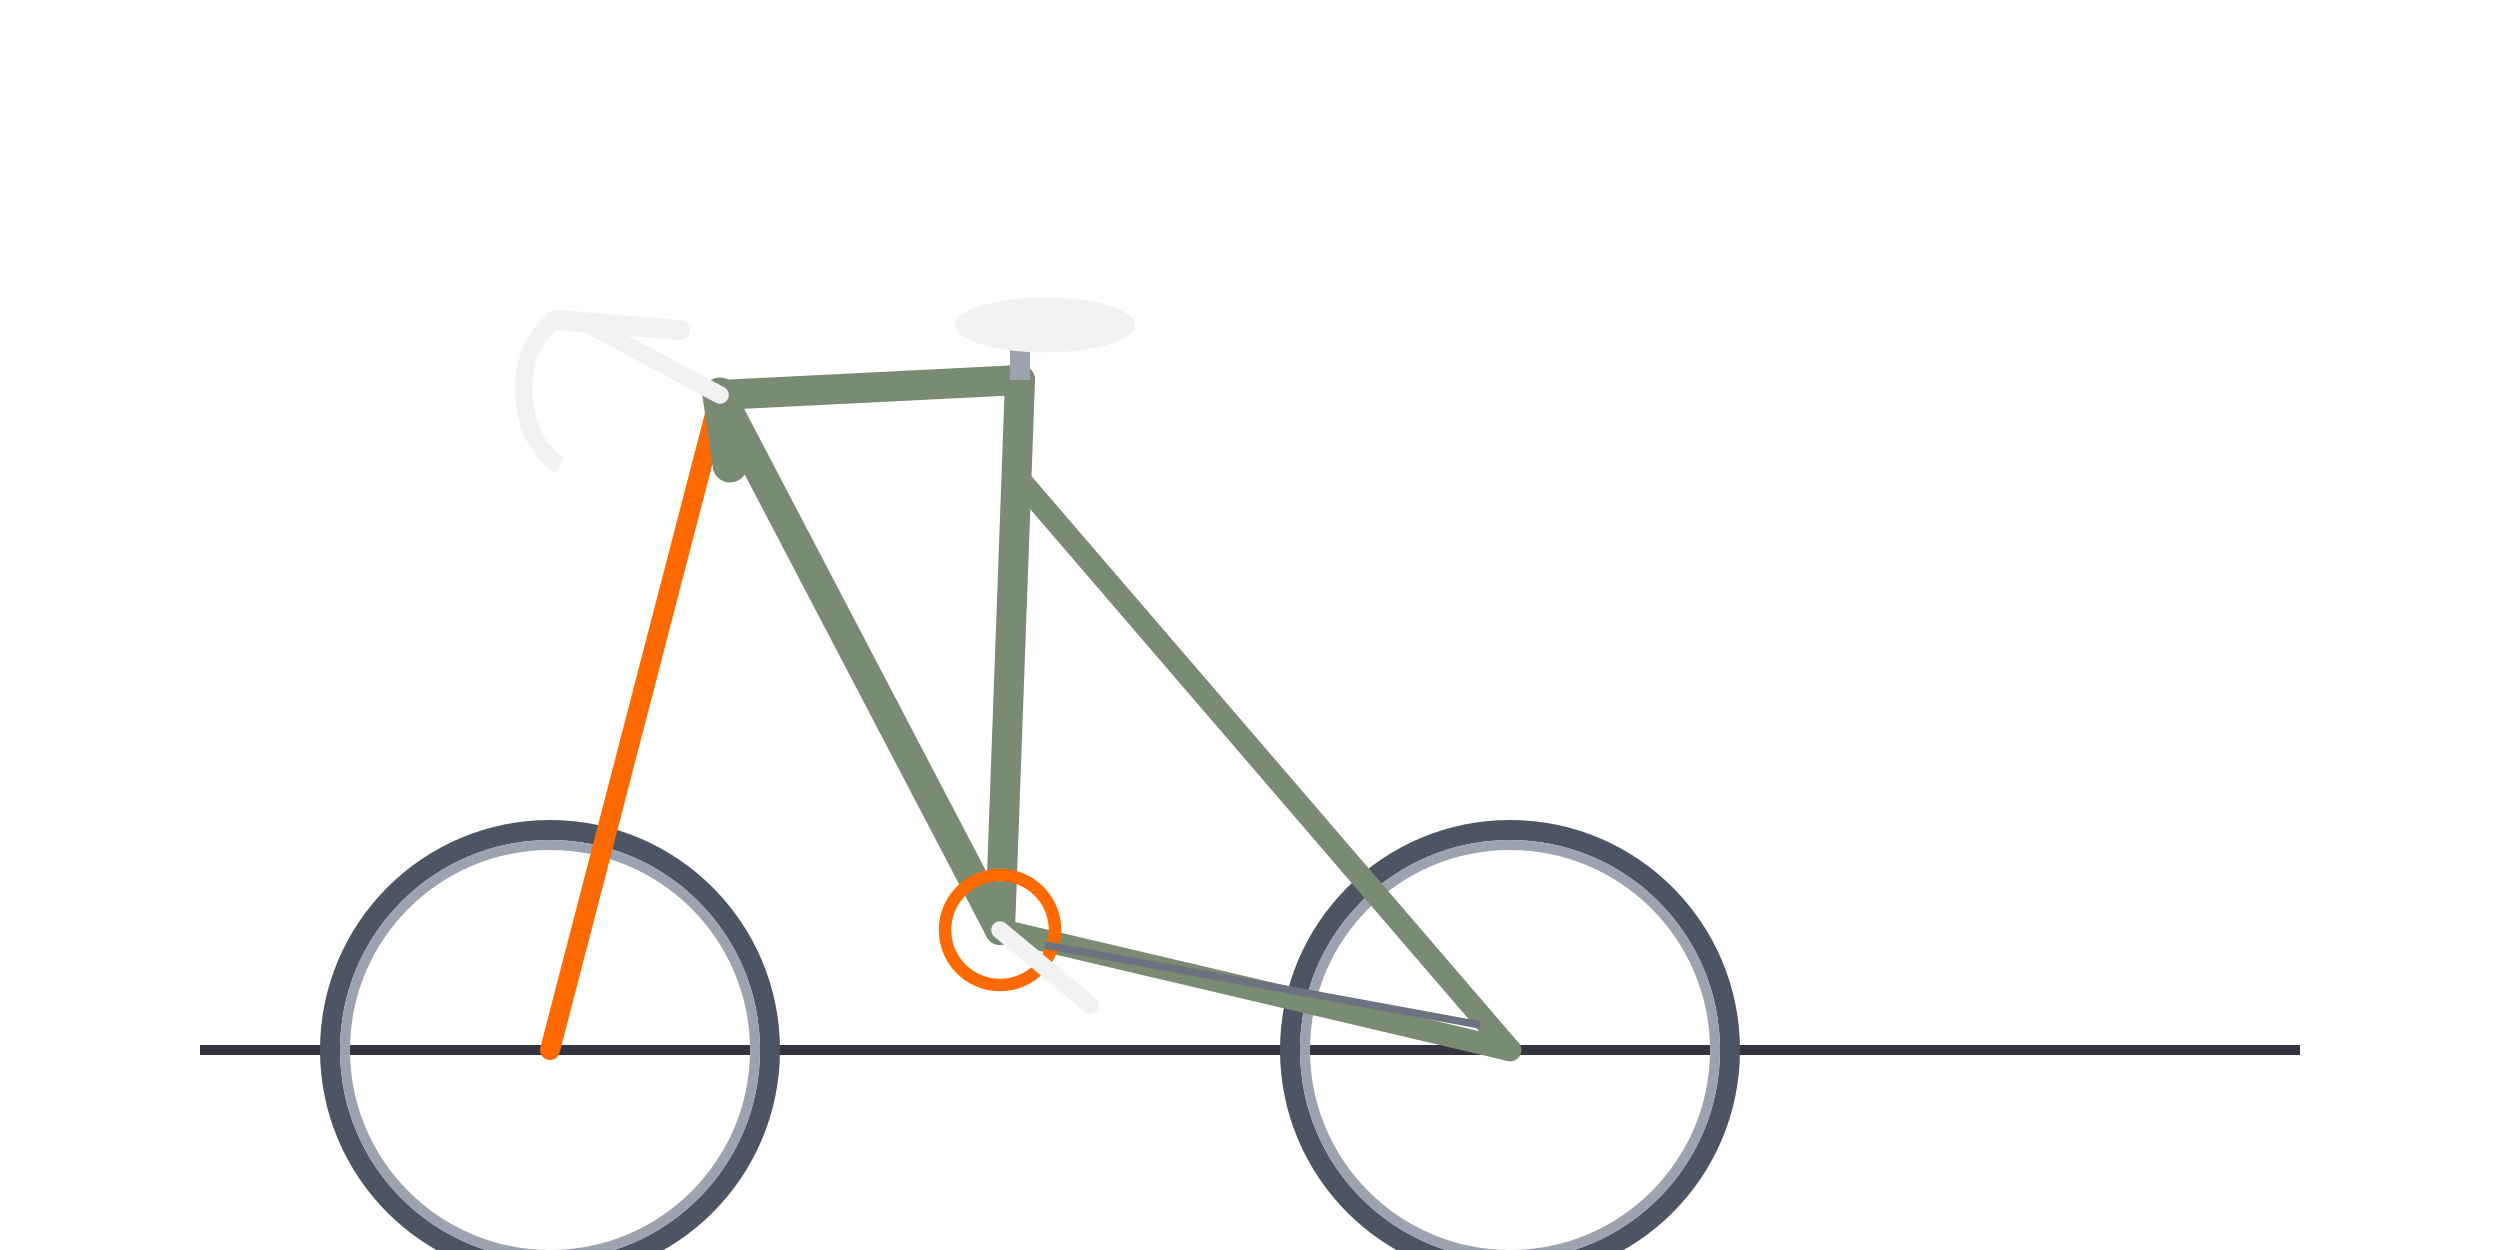
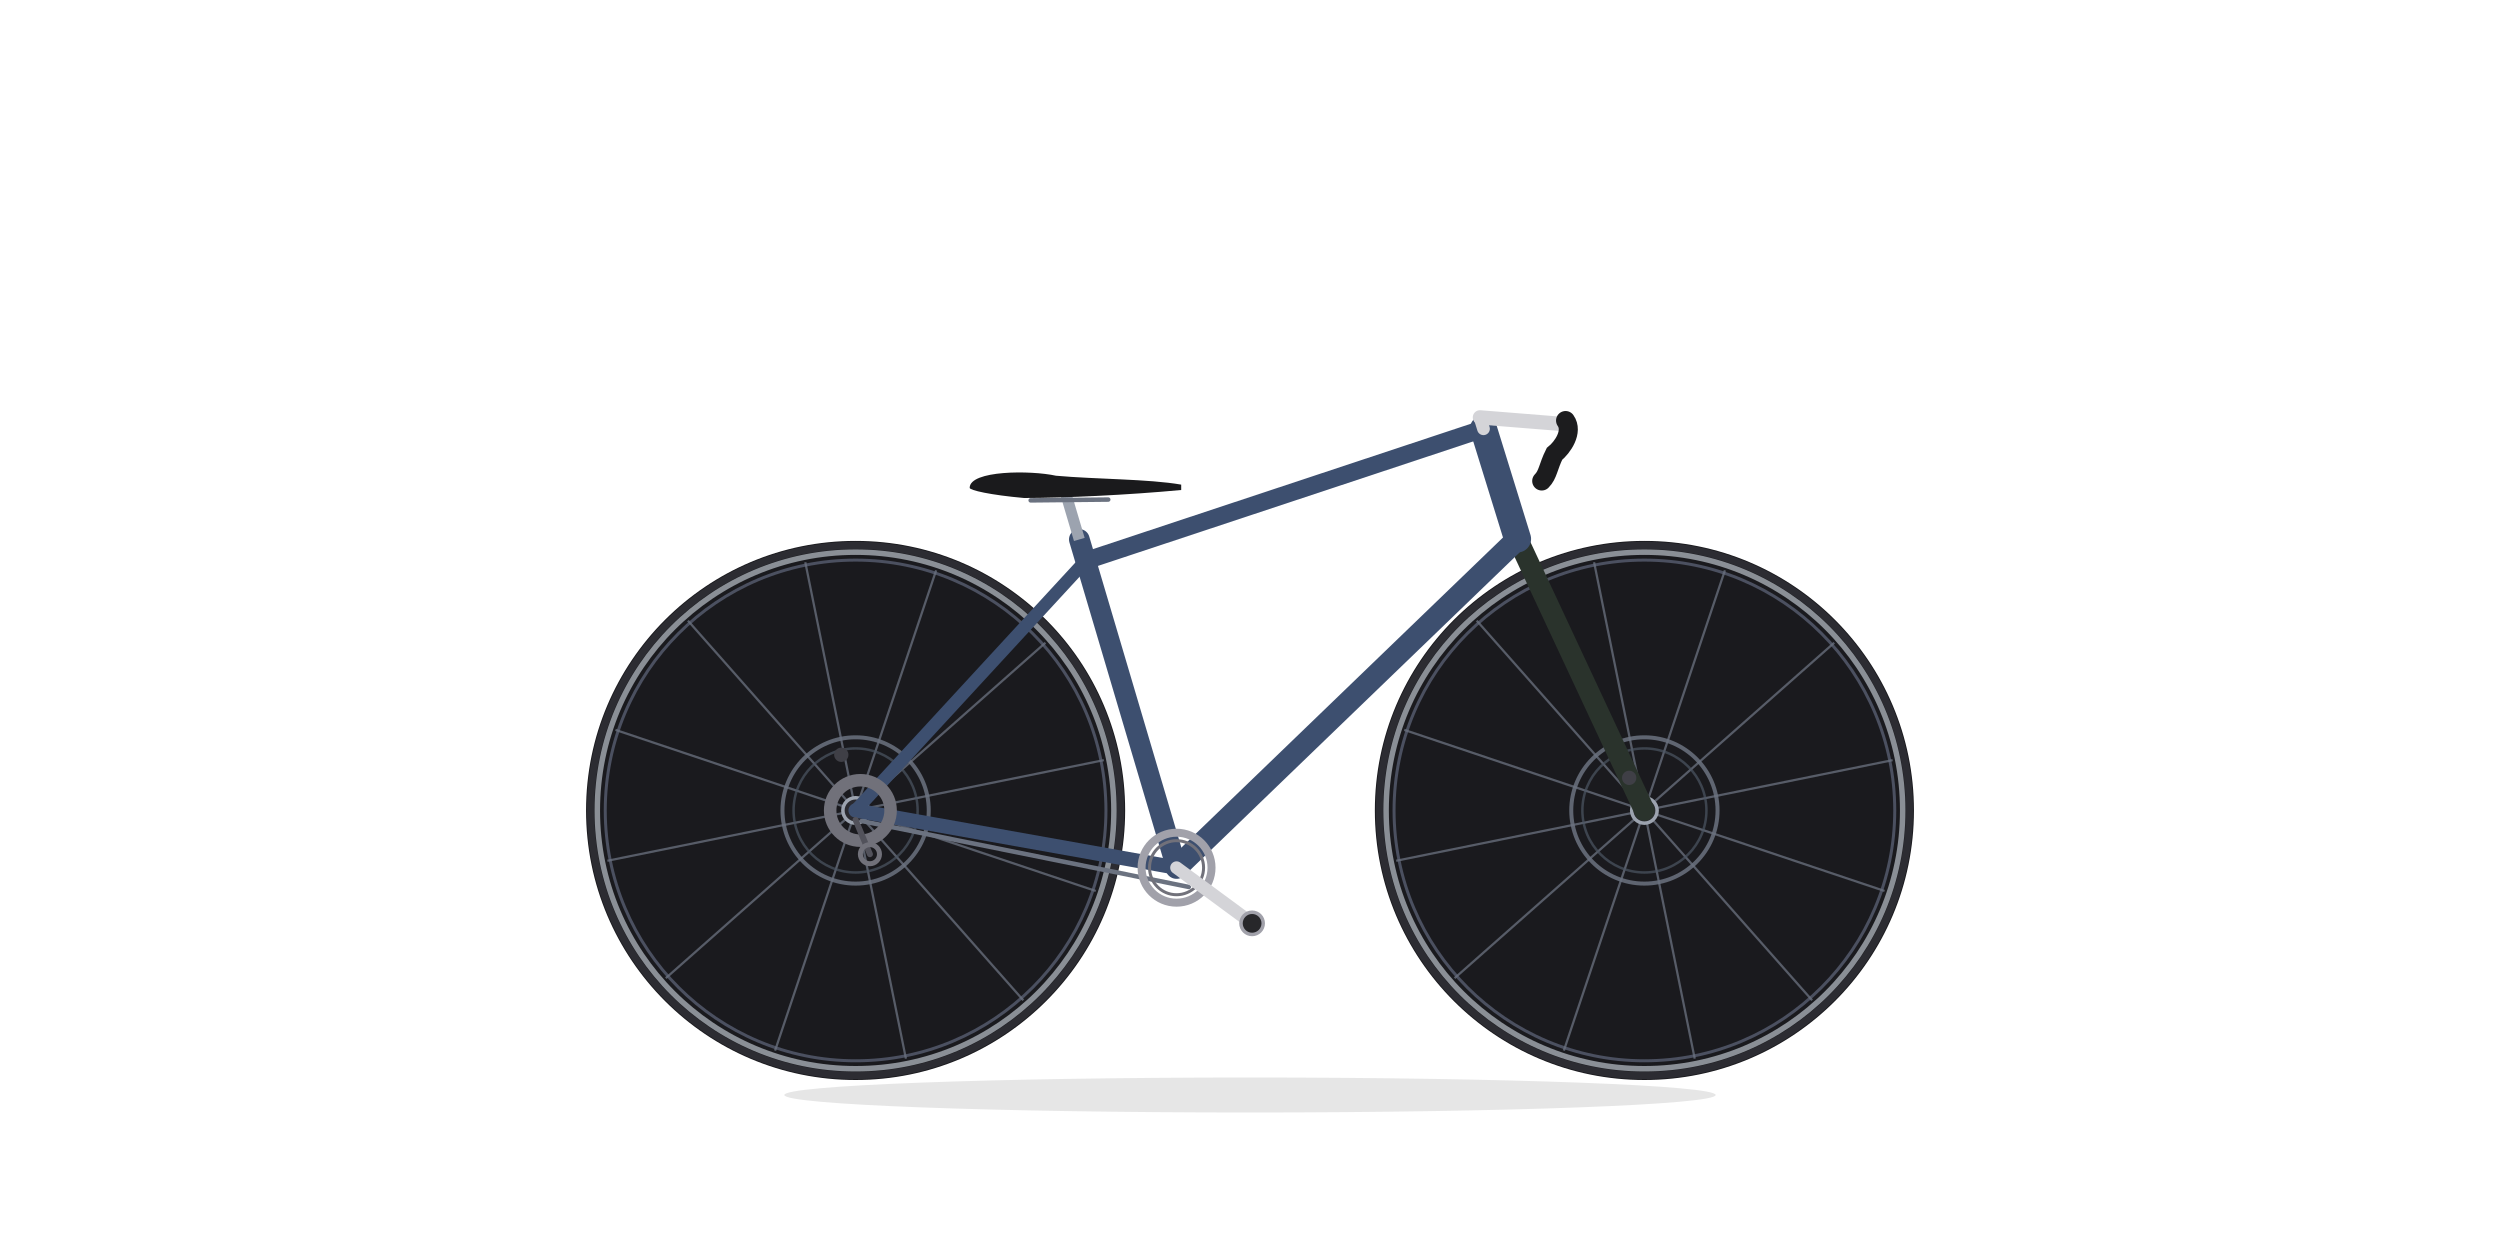
- <svg xmlns="http://www.w3.org/2000/svg" viewBox="0 0 1000 500" width="1000" height="500" data-schema-kind="road" data-viewbox="1000x500" data-bb="400,372" fill="none">
-   <line x1="80" y1="420" x2="920" y2="420" stroke="#343440" stroke-width="4" />
-   <circle class="tire" cx="220" cy="420" r="88" fill="none" stroke="#4B5563" stroke-width="8" />
-   <circle class="rim" cx="220" cy="420" r="82" fill="none" stroke="#9CA3AF" stroke-width="4" />
-   <circle class="tire" cx="604" cy="420" r="88" fill="none" stroke="#4B5563" stroke-width="8" />
-   <circle class="rim" cx="604" cy="420" r="82" fill="none" stroke="#9CA3AF" stroke-width="4" />
+ <svg xmlns="http://www.w3.org/2000/svg" viewBox="0 0 1000 500" width="1000" height="500" data-bike-id="road" data-size="M" data-family="road" data-geo-source="category_silhouette" fill="none">
+   <ellipse cx="500.00" cy="438.00" rx="186.26" ry="7.00" fill="#000" opacity="0.10" />
+   <g id="part-tire-rear">
+     <circle cx="342.24" cy="324.18" r="107.82" fill="#1A1A1E" class="tire" />
+     <circle cx="342.24" cy="324.18" r="106.02" fill="none" stroke="#2C2C32" stroke-width="2.87" />
+     <circle cx="342.24" cy="324.18" r="103.32" fill="none" stroke="#8A8F96" stroke-width="2.20" />
+     <circle cx="342.24" cy="324.18" r="100.14" fill="none" stroke="#4B5060" stroke-width="1.20" />
+     <line x1="342.24" y1="324.18" x2="441.54" y2="304.05" stroke="#6B7280" stroke-width="0.9" opacity="0.75" />
+     <line x1="342.24" y1="324.18" x2="438.30" y2="356.39" stroke="#6B7280" stroke-width="0.9" opacity="0.75" />
+     <line x1="342.24" y1="324.18" x2="409.32" y2="400.11" stroke="#6B7280" stroke-width="0.9" opacity="0.75" />
+     <line x1="342.24" y1="324.18" x2="362.37" y2="423.47" stroke="#6B7280" stroke-width="0.9" opacity="0.75" />
+     <line x1="342.24" y1="324.18" x2="310.03" y2="420.24" stroke="#6B7280" stroke-width="0.9" opacity="0.75" />
+     <line x1="342.24" y1="324.18" x2="266.31" y2="391.26" stroke="#6B7280" stroke-width="0.9" opacity="0.75" />
+     <line x1="342.24" y1="324.18" x2="242.95" y2="344.31" stroke="#6B7280" stroke-width="0.9" opacity="0.75" />
+     <line x1="342.24" y1="324.18" x2="246.19" y2="291.96" stroke="#6B7280" stroke-width="0.9" opacity="0.75" />
+     <line x1="342.24" y1="324.18" x2="275.16" y2="248.25" stroke="#6B7280" stroke-width="0.9" opacity="0.75" />
+     <line x1="342.24" y1="324.18" x2="322.11" y2="224.88" stroke="#6B7280" stroke-width="0.9" opacity="0.75" />
+     <line x1="342.24" y1="324.18" x2="374.46" y2="228.12" stroke="#6B7280" stroke-width="0.9" opacity="0.75" />
+     <line x1="342.24" y1="324.18" x2="418.17" y2="257.10" stroke="#6B7280" stroke-width="0.9" opacity="0.75" />
+     <circle cx="342.24" cy="324.18" r="5.09" fill="#2A2A30" stroke="#9CA3AF" stroke-width="1.40" />
+     <circle cx="342.24" cy="324.18" r="29.26" fill="none" stroke="#6B7280" stroke-width="1.60" opacity="0.85" />
+     <circle cx="342.24" cy="324.18" r="24.81" fill="none" stroke="#4B5563" stroke-width="1.00" opacity="0.7" />
+   </g>
+   <g id="part-tire-front">
+     <circle cx="657.76" cy="324.18" r="107.82" fill="#1A1A1E" class="tire" />
+     <circle cx="657.76" cy="324.18" r="106.02" fill="none" stroke="#2C2C32" stroke-width="2.87" />
+     <circle cx="657.76" cy="324.18" r="103.32" fill="none" stroke="#8A8F96" stroke-width="2.20" />
+     <circle cx="657.76" cy="324.18" r="100.14" fill="none" stroke="#4B5060" stroke-width="1.20" />
+     <line x1="657.76" y1="324.18" x2="757.05" y2="304.05" stroke="#6B7280" stroke-width="0.9" opacity="0.75" />
+     <line x1="657.76" y1="324.18" x2="753.81" y2="356.39" stroke="#6B7280" stroke-width="0.9" opacity="0.75" />
+     <line x1="657.76" y1="324.18" x2="724.84" y2="400.11" stroke="#6B7280" stroke-width="0.9" opacity="0.75" />
+     <line x1="657.76" y1="324.18" x2="677.89" y2="423.47" stroke="#6B7280" stroke-width="0.9" opacity="0.75" />
+     <line x1="657.76" y1="324.18" x2="625.54" y2="420.24" stroke="#6B7280" stroke-width="0.9" opacity="0.75" />
+     <line x1="657.76" y1="324.18" x2="581.83" y2="391.26" stroke="#6B7280" stroke-width="0.9" opacity="0.75" />
+     <line x1="657.76" y1="324.18" x2="558.46" y2="344.31" stroke="#6B7280" stroke-width="0.9" opacity="0.75" />
+     <line x1="657.76" y1="324.18" x2="561.70" y2="291.96" stroke="#6B7280" stroke-width="0.9" opacity="0.75" />
+     <line x1="657.76" y1="324.18" x2="590.68" y2="248.25" stroke="#6B7280" stroke-width="0.9" opacity="0.75" />
+     <line x1="657.76" y1="324.18" x2="637.63" y2="224.88" stroke="#6B7280" stroke-width="0.9" opacity="0.75" />
+     <line x1="657.76" y1="324.18" x2="689.97" y2="228.12" stroke="#6B7280" stroke-width="0.9" opacity="0.75" />
+     <line x1="657.76" y1="324.18" x2="733.69" y2="257.10" stroke="#6B7280" stroke-width="0.9" opacity="0.75" />
+     <circle cx="657.76" cy="324.18" r="5.09" fill="#2A2A30" stroke="#9CA3AF" stroke-width="1.40" />
+     <circle cx="657.76" cy="324.18" r="29.26" fill="none" stroke="#6B7280" stroke-width="1.60" opacity="0.85" />
+     <circle cx="657.76" cy="324.18" r="24.81" fill="none" stroke="#4B5563" stroke-width="1.00" opacity="0.7" />
+   </g>
+   <line x1="475.52" y1="354.78" x2="344.66" y2="328.41" stroke="#6B7280" stroke-width="1.80" stroke-linecap="round" id="part-chain" />
  <g id="part-fork">
-     <line x1="288" y1="158" x2="220" y2="420" stroke="#FF6A00" stroke-width="8" stroke-linecap="round" />
+     <line x1="607.03" y1="215.57" x2="657.76" y2="324.18" stroke="#2A332C" stroke-width="8.27" stroke-linecap="round" />
+     <circle cx="615.15" cy="232.94" r="3.82" fill="#2A332C" />
  </g>
-   <g id="part-frame" stroke="#7A8B73" stroke-linecap="round" fill="none">
-     <line id="tube-ht" x1="288" y1="158" x2="292" y2="186" stroke-width="14" />
-     <line id="tube-tt" x1="288" y1="158" x2="408" y2="152" stroke-width="12" />
-     <line id="tube-dt" x1="288" y1="158" x2="400" y2="372" stroke-width="12" />
-     <line id="tube-st" x1="408" y1="152" x2="400" y2="372" stroke-width="12" />
-     <line id="tube-cs" x1="400" y1="372" x2="604" y2="420" stroke-width="9" />
-     <line id="tube-ss" x1="408" y1="192" x2="604" y2="420" stroke-width="9" />
+   <g id="part-frame">
+     <line x1="593.39" y1="171.51" x2="607.03" y2="215.57" stroke="#3D4F6F" stroke-width="10.81" stroke-linecap="round" />
+     <line x1="593.39" y1="171.51" x2="434.26" y2="224.31" stroke="#3D4F6F" stroke-width="7.00" stroke-linecap="round" />
+     <line x1="470.62" y1="347.08" x2="431.73" y2="215.77" stroke="#3D4F6F" stroke-width="8.27" stroke-linecap="round" />
+     <line x1="607.03" y1="215.57" x2="470.62" y2="347.08" stroke="#3D4F6F" stroke-width="8.91" stroke-linecap="round" />
+     <line x1="434.26" y1="224.31" x2="342.24" y2="324.18" stroke="#3D4F6F" stroke-width="5.09" stroke-linecap="round" />
+     <line x1="470.62" y1="347.08" x2="342.24" y2="324.18" stroke="#3D4F6F" stroke-width="5.73" stroke-linecap="round" />
+     <circle cx="593.39" cy="171.51" r="2.54" fill="#3D4F6F" />
+     <circle cx="607.03" cy="215.57" r="2.54" fill="#3D4F6F" />
+     <circle cx="434.26" cy="224.31" r="2.23" fill="#3D4F6F" />
+     <circle cx="431.73" cy="215.77" r="2.23" fill="#3D4F6F" />
+     <circle cx="470.62" cy="347.08" r="3.18" fill="#3D4F6F" />
  </g>
-   <line id="part-stem" x1="288" y1="158" x2="232" y2="128" stroke="#F2F2F2" stroke-width="7" stroke-linecap="round" />
+   <g id="part-crank">
+     <circle cx="470.62" cy="347.08" r="13.99" fill="none" stroke="#A1A1AA" stroke-width="3.20" />
+     <circle cx="470.62" cy="347.08" r="10.81" fill="none" stroke="#71717A" stroke-width="1.20" />
+     <line x1="470.62" y1="347.08" x2="500.84" y2="369.34" stroke="#D4D4D8" stroke-width="5.09" stroke-linecap="round" />
+     <circle cx="500.84" cy="369.34" r="4.45" fill="#27272A" stroke="#A1A1AA" stroke-width="1.40" />
+   </g>
+   <circle cx="344.15" cy="324.18" r="12.09" fill="none" stroke="#71717A" stroke-width="5.00" />
+   <line x1="342.24" y1="327.99" x2="347.97" y2="341.67" stroke="#52525B" stroke-width="2.40" stroke-linecap="round" />
+   <circle cx="347.97" cy="341.67" r="3.82" fill="none" stroke="#71717A" stroke-width="2.00" />
+   <g id="part-seatpost">
+     <path d="M433.86 215.14 L427.54 193.79 L423.27 195.06 L429.59 216.41 Z" fill="#9CA3AF" stroke-linejoin="round" />
+   </g>
+   <g id="part-saddle">
+     <path d="M387.87 195.14 C387.87 188.07, 412.27 188.07, 422.40 190.29 C438.58 191.74, 459.30 191.56, 472.48 193.85 L472.48 196.00 C451.29 198.00, 425.40 199.20, 409.64 199.20 C396.13 198.00, 387.87 196.10, 387.87 195.14 Z" fill="#1A1A1C" />
+     <line x1="412.27" y1="200.15" x2="443.29" y2="199.83" stroke="#6B7280" stroke-width="1.80" stroke-linecap="round" />
+   </g>
+   <g id="part-stem">
+     <line x1="593.39" y1="171.51" x2="591.98" y2="166.95" stroke="#D4D4D8" stroke-width="5.09" stroke-linecap="round" />
+     <line x1="591.98" y1="166.95" x2="623.69" y2="169.49" stroke="#D4D4D8" stroke-width="5.73" stroke-linecap="round" />
+   </g>
  <g id="part-handlebar">
-     <line x1="222" y1="128" x2="272" y2="132" stroke="#F2F2F2" stroke-width="8" stroke-linecap="round" />
-     <path d="M222 128 C204 140 206 176 224 186" stroke="#F2F2F2" stroke-width="7" fill="none" />
+     <path d="M626.23 168.22 C629.41 172.67, 624.96 179.03, 621.78 181.57 C619.23 186.66, 619.23 189.84, 616.69 192.39" fill="none" stroke="#1C1C1E" stroke-width="7.63" stroke-linecap="round" />
  </g>
-   <line id="part-seatpost" x1="408" y1="152" x2="408" y2="134" stroke="#9CA3AF" stroke-width="8" />
-   <ellipse id="part-saddle" cx="418" cy="130" rx="36" ry="11" fill="#F2F2F2" />
-   <g id="part-crank">
-     <circle cx="400" cy="372" r="22" fill="none" stroke="#FF6A00" stroke-width="5" />
-     <line x1="400" y1="372" x2="436" y2="402" stroke="#F2F2F2" stroke-width="7" stroke-linecap="round" />
-   </g>
-   <line id="part-chain" x1="418" y1="378" x2="592" y2="410" stroke="#6B7280" stroke-width="3" />
+   <circle cx="651.67" cy="311.14" r="2.86" fill="#3F3F46" id="part-brake-front" />
+   <circle cx="336.52" cy="301.91" r="2.86" fill="#3F3F46" id="part-brake-rear" />
</svg>
